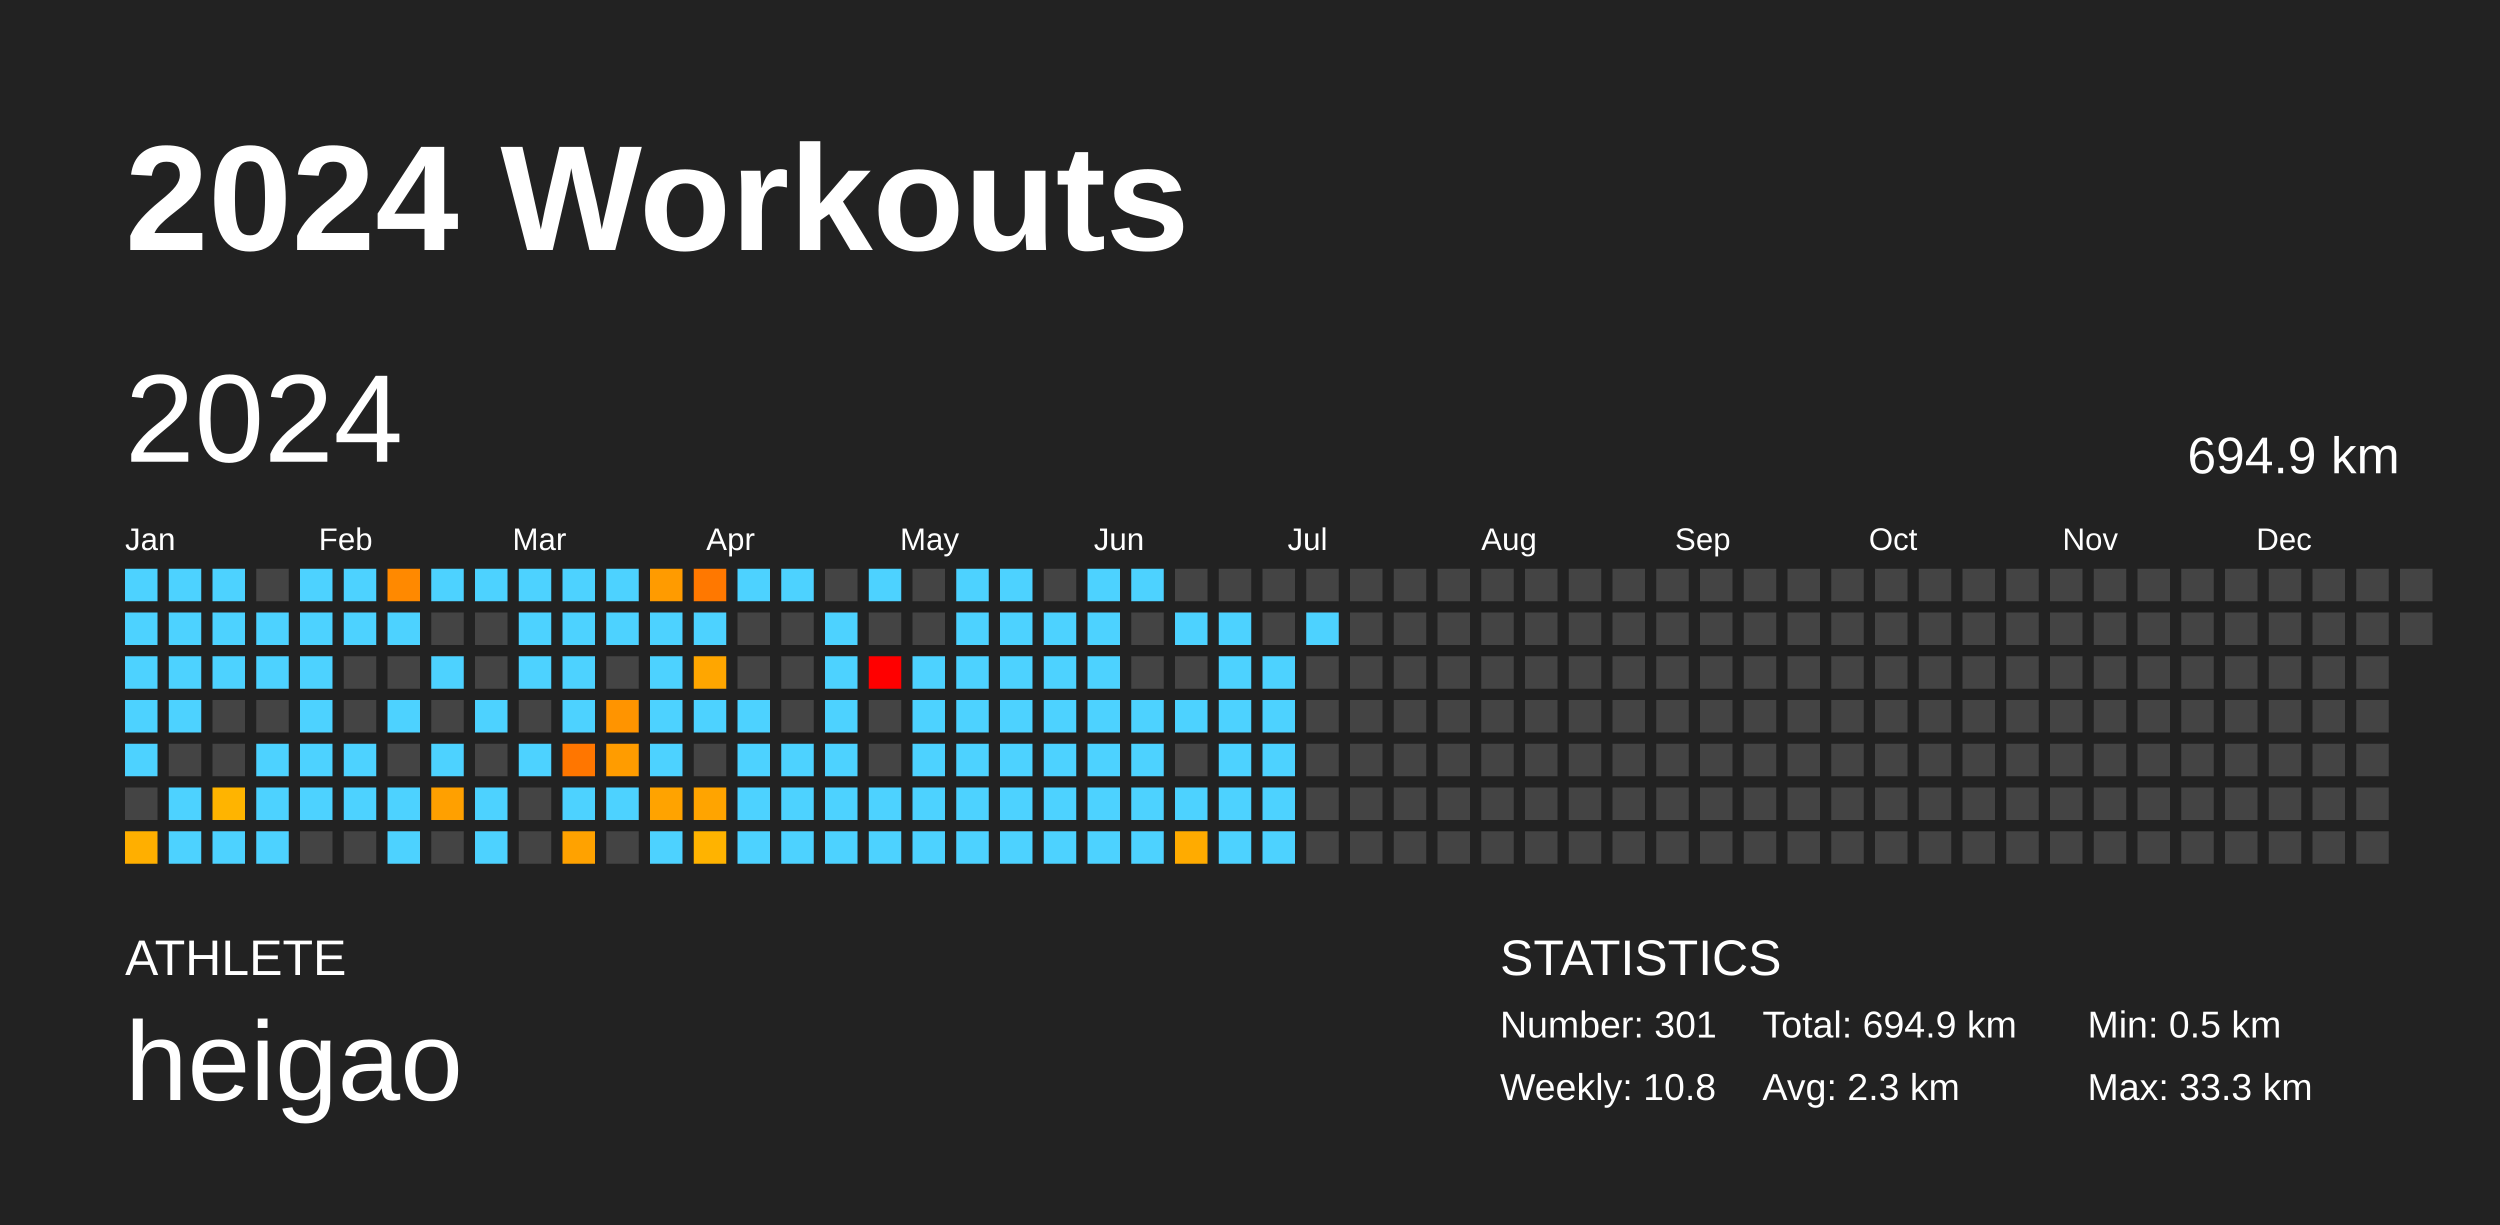
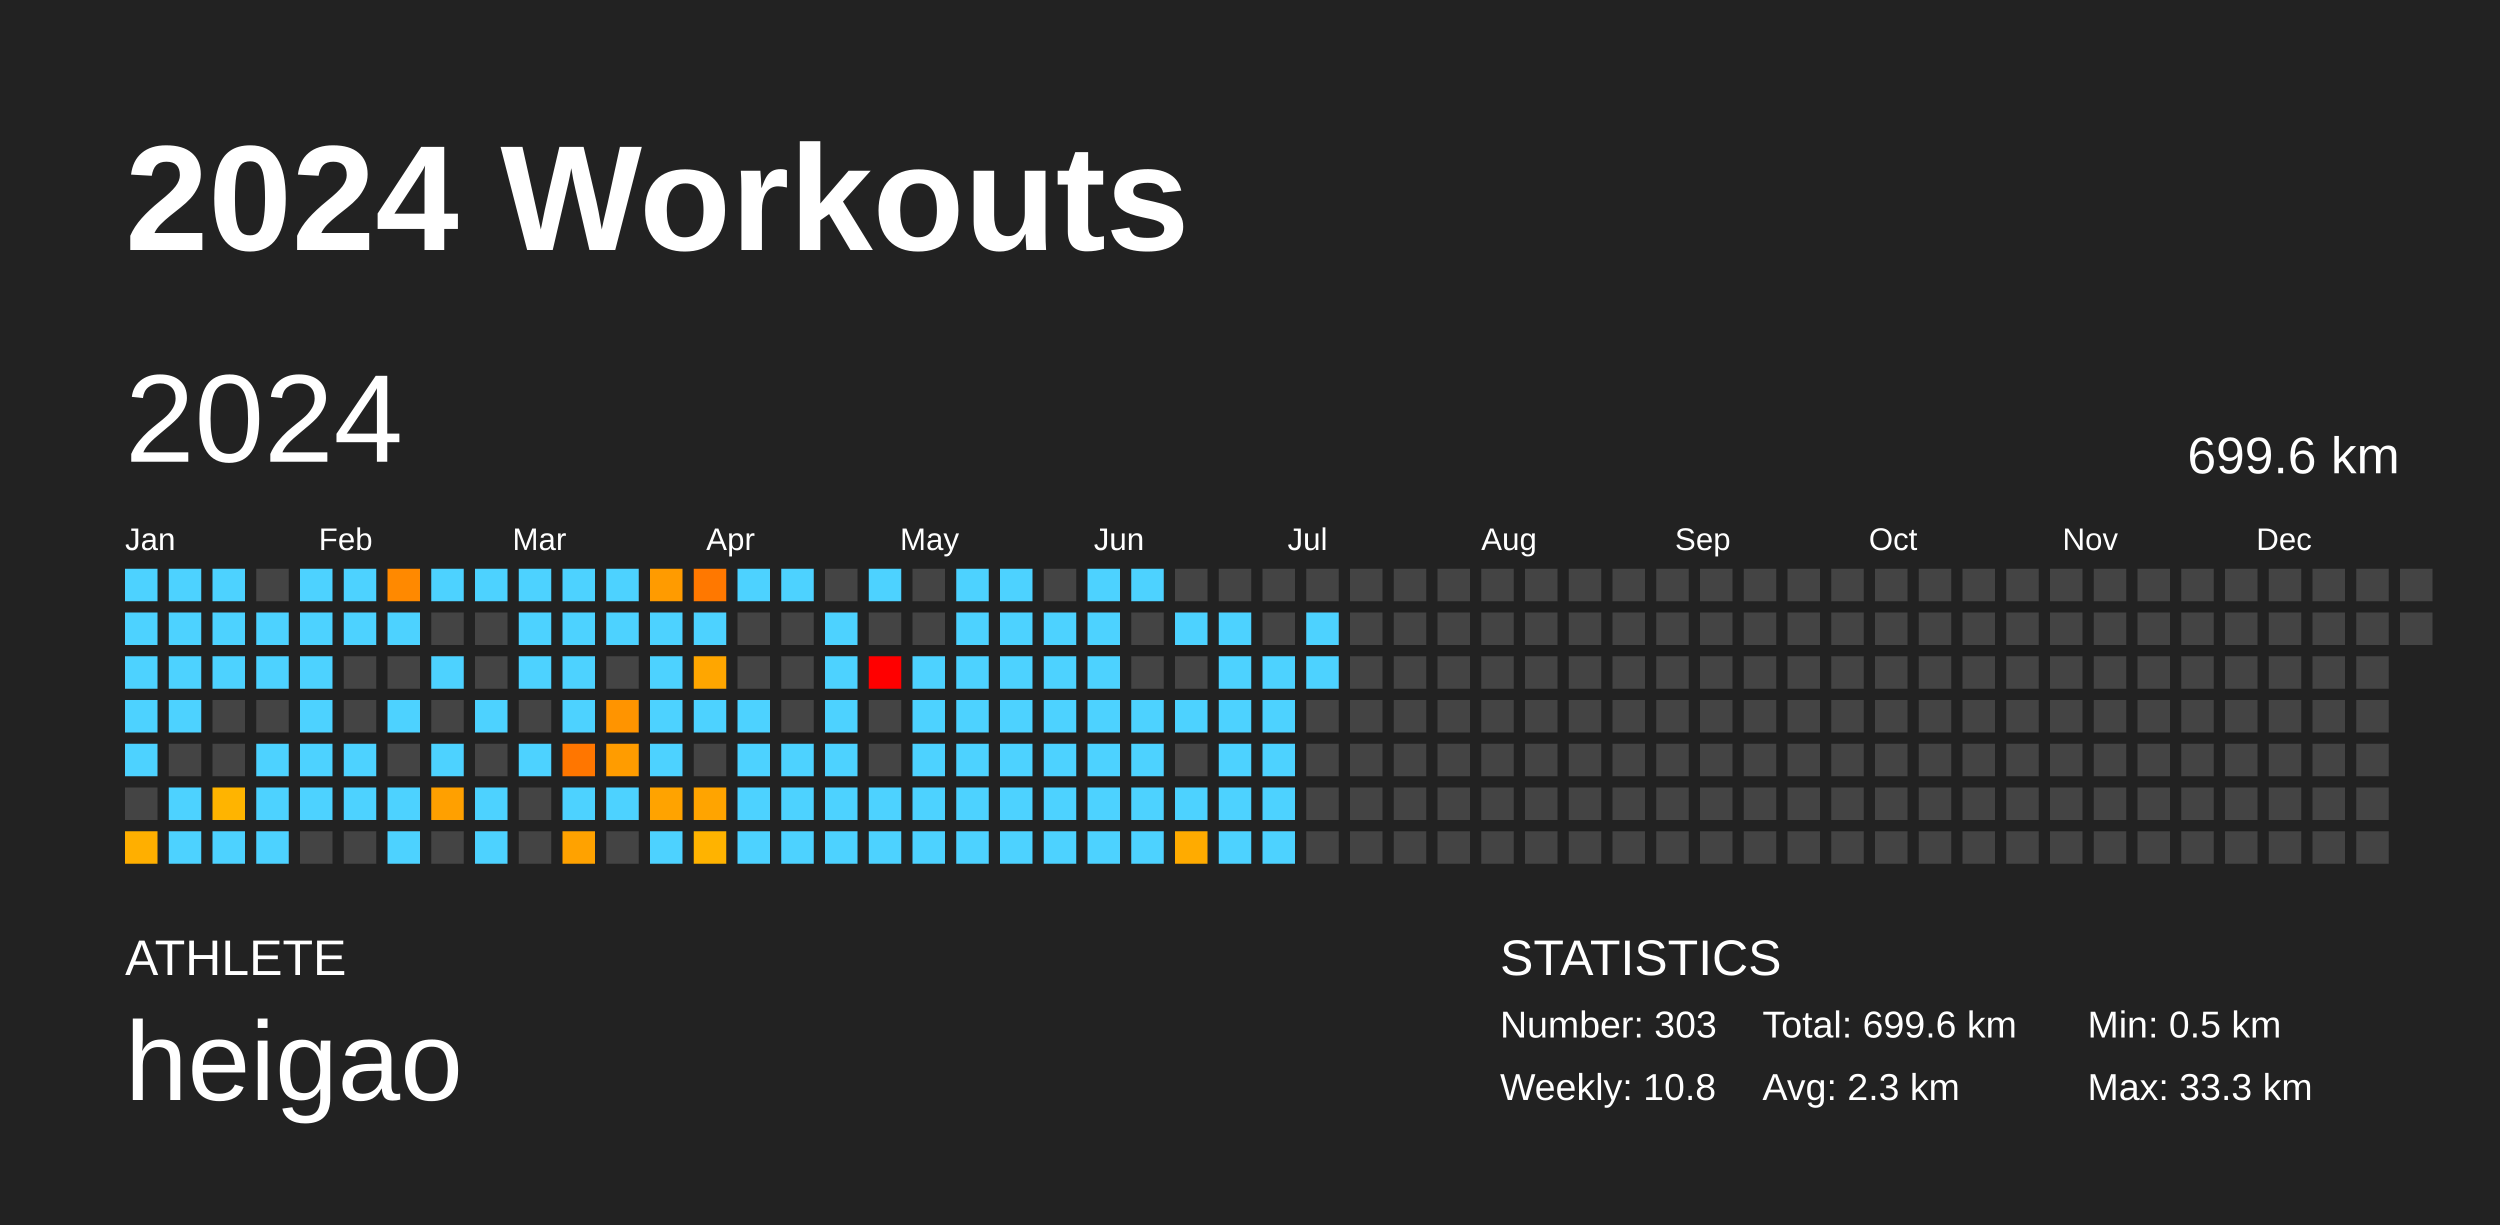
<svg xmlns="http://www.w3.org/2000/svg" baseProfile="full" height="98mm" version="1.1" viewBox="0,0,200,98" width="200mm">
  <defs />
  <rect fill="#222222" height="98" width="200" x="0" y="0" />
  <text fill="#FFFFFF" style="font-size:12px; font-family:Arial; font-weight:bold;" x="10" y="20">2024 Workouts</text>
  <text fill="#FFFFFF" style="font-size:4px; font-family:Arial" x="10" y="78">ATHLETE</text>
  <text fill="#FFFFFF" style="font-size:9px; font-family:Arial" x="10" y="88">heigao</text>
  <text fill="#FFFFFF" style="font-size:4px; font-family:Arial" x="120" y="78">STATISTICS</text>
-   <text fill="#FFFFFF" style="font-size:3px; font-family:Arial" x="120" y="83">Number: 301</text>
+   <text fill="#FFFFFF" style="font-size:3px; font-family:Arial" x="120" y="83">Number: 303</text>
  <text fill="#FFFFFF" style="font-size:3px; font-family:Arial" x="120" y="88">Weekly: 10.8</text>
-   <text fill="#FFFFFF" style="font-size:3px; font-family:Arial" x="141" y="83">Total: 694.9 km</text>
+   <text fill="#FFFFFF" style="font-size:3px; font-family:Arial" x="141" y="83">Total: 699.6 km</text>
  <text fill="#FFFFFF" style="font-size:3px; font-family:Arial" x="141" y="88">Avg: 2.3 km</text>
  <text fill="#FFFFFF" style="font-size:3px; font-family:Arial" x="167" y="83">Min: 0.5 km</text>
  <text fill="#FFFFFF" style="font-size:3px; font-family:Arial" x="167" y="88">Max: 33.3 km</text>
  <text dominant-baseline="hanging" fill="#FFFFFF" style="font-size:10.0px; font-family:Arial;" x="10" y="30">2024</text>
-   <text dominant-baseline="hanging" fill="#FFFFFF" style="font-size:4.125px; font-family:Arial;" x="175" y="35">694.9 km</text>
+   <text dominant-baseline="hanging" fill="#FFFFFF" style="font-size:4.125px; font-family:Arial;" x="175" y="35">699.6 km</text>
  <text fill="#FFFFFF" style="font-size:2.5px; font-family:Arial" x="10.0" y="44">Jan</text>
  <text fill="#FFFFFF" style="font-size:2.5px; font-family:Arial" x="25.5" y="44">Feb</text>
  <text fill="#FFFFFF" style="font-size:2.5px; font-family:Arial" x="41.0" y="44">Mar</text>
  <text fill="#FFFFFF" style="font-size:2.5px; font-family:Arial" x="56.5" y="44">Apr</text>
  <text fill="#FFFFFF" style="font-size:2.5px; font-family:Arial" x="72.0" y="44">May</text>
  <text fill="#FFFFFF" style="font-size:2.5px; font-family:Arial" x="87.5" y="44">Jun</text>
  <text fill="#FFFFFF" style="font-size:2.5px; font-family:Arial" x="103.0" y="44">Jul</text>
  <text fill="#FFFFFF" style="font-size:2.5px; font-family:Arial" x="118.5" y="44">Aug</text>
  <text fill="#FFFFFF" style="font-size:2.5px; font-family:Arial" x="134.0" y="44">Sep</text>
  <text fill="#FFFFFF" style="font-size:2.5px; font-family:Arial" x="149.5" y="44">Oct</text>
  <text fill="#FFFFFF" style="font-size:2.5px; font-family:Arial" x="165.0" y="44">Nov</text>
  <text fill="#FFFFFF" style="font-size:2.5px; font-family:Arial" x="180.5" y="44">Dec</text>
  <rect fill="#4dd2ff" height="2.6" width="2.6" x="10.0" y="45.5" />
  <rect fill="#4dd2ff" height="2.6" width="2.6" x="10.0" y="49.0" />
  <rect fill="#4dd2ff" height="2.6" width="2.6" x="10.0" y="52.5" />
  <rect fill="#4dd2ff" height="2.6" width="2.6" x="10.0" y="56.0" />
  <rect fill="#4dd2ff" height="2.6" width="2.6" x="10.0" y="59.5" />
  <rect fill="#444444" height="2.6" width="2.6" x="10.0" y="63.0" />
  <rect fill="#ffaf00" height="2.6" width="2.6" x="10.0" y="66.5" />
  <rect fill="#4dd2ff" height="2.6" width="2.6" x="13.5" y="45.5" />
  <rect fill="#4dd2ff" height="2.6" width="2.6" x="13.5" y="49.0" />
  <rect fill="#4dd2ff" height="2.6" width="2.6" x="13.5" y="52.5" />
  <rect fill="#4dd2ff" height="2.6" width="2.6" x="13.5" y="56.0" />
  <rect fill="#444444" height="2.6" width="2.6" x="13.5" y="59.5" />
  <rect fill="#4dd2ff" height="2.6" width="2.6" x="13.5" y="63.0" />
  <rect fill="#4dd2ff" height="2.6" width="2.6" x="13.5" y="66.5" />
  <rect fill="#4dd2ff" height="2.6" width="2.6" x="17.0" y="45.5" />
  <rect fill="#4dd2ff" height="2.6" width="2.6" x="17.0" y="49.0" />
  <rect fill="#4dd2ff" height="2.6" width="2.6" x="17.0" y="52.5" />
  <rect fill="#444444" height="2.6" width="2.6" x="17.0" y="56.0" />
  <rect fill="#444444" height="2.6" width="2.6" x="17.0" y="59.5" />
  <rect fill="#ffb400" height="2.6" width="2.6" x="17.0" y="63.0" />
  <rect fill="#4dd2ff" height="2.6" width="2.6" x="17.0" y="66.5" />
  <rect fill="#444444" height="2.6" width="2.6" x="20.5" y="45.5" />
  <rect fill="#4dd2ff" height="2.6" width="2.6" x="20.5" y="49.0" />
  <rect fill="#4dd2ff" height="2.6" width="2.6" x="20.5" y="52.5" />
  <rect fill="#444444" height="2.6" width="2.6" x="20.5" y="56.0" />
  <rect fill="#4dd2ff" height="2.6" width="2.6" x="20.5" y="59.5" />
  <rect fill="#4dd2ff" height="2.6" width="2.6" x="20.5" y="63.0" />
  <rect fill="#4dd2ff" height="2.6" width="2.6" x="20.5" y="66.5" />
  <rect fill="#4dd2ff" height="2.6" width="2.6" x="24.0" y="45.5" />
  <rect fill="#4dd2ff" height="2.6" width="2.6" x="24.0" y="49.0" />
  <rect fill="#4dd2ff" height="2.6" width="2.6" x="24.0" y="52.5" />
  <rect fill="#4dd2ff" height="2.6" width="2.6" x="24.0" y="56.0" />
  <rect fill="#4dd2ff" height="2.6" width="2.6" x="24.0" y="59.5" />
  <rect fill="#4dd2ff" height="2.6" width="2.6" x="24.0" y="63.0" />
  <rect fill="#444444" height="2.6" width="2.6" x="24.0" y="66.5" />
  <rect fill="#4dd2ff" height="2.6" width="2.6" x="27.5" y="45.5" />
  <rect fill="#4dd2ff" height="2.6" width="2.6" x="27.5" y="49.0" />
  <rect fill="#444444" height="2.6" width="2.6" x="27.5" y="52.5" />
  <rect fill="#444444" height="2.6" width="2.6" x="27.5" y="56.0" />
  <rect fill="#4dd2ff" height="2.6" width="2.6" x="27.5" y="59.5" />
  <rect fill="#4dd2ff" height="2.6" width="2.6" x="27.5" y="63.0" />
  <rect fill="#444444" height="2.6" width="2.6" x="27.5" y="66.5" />
  <rect fill="#ff8900" height="2.6" width="2.6" x="31.0" y="45.5" />
  <rect fill="#4dd2ff" height="2.6" width="2.6" x="31.0" y="49.0" />
  <rect fill="#444444" height="2.6" width="2.6" x="31.0" y="52.5" />
  <rect fill="#4dd2ff" height="2.6" width="2.6" x="31.0" y="56.0" />
  <rect fill="#444444" height="2.6" width="2.6" x="31.0" y="59.5" />
  <rect fill="#4dd2ff" height="2.6" width="2.6" x="31.0" y="63.0" />
  <rect fill="#4dd2ff" height="2.6" width="2.6" x="31.0" y="66.5" />
  <rect fill="#4dd2ff" height="2.6" width="2.6" x="34.5" y="45.5" />
  <rect fill="#444444" height="2.6" width="2.6" x="34.5" y="49.0" />
  <rect fill="#4dd2ff" height="2.6" width="2.6" x="34.5" y="52.5" />
  <rect fill="#444444" height="2.6" width="2.6" x="34.5" y="56.0" />
  <rect fill="#4dd2ff" height="2.6" width="2.6" x="34.5" y="59.5" />
  <rect fill="#ffa000" height="2.6" width="2.6" x="34.5" y="63.0" />
  <rect fill="#444444" height="2.6" width="2.6" x="34.5" y="66.5" />
  <rect fill="#4dd2ff" height="2.6" width="2.6" x="38.0" y="45.5" />
  <rect fill="#444444" height="2.6" width="2.6" x="38.0" y="49.0" />
  <rect fill="#444444" height="2.6" width="2.6" x="38.0" y="52.5" />
  <rect fill="#4dd2ff" height="2.6" width="2.6" x="38.0" y="56.0" />
  <rect fill="#444444" height="2.6" width="2.6" x="38.0" y="59.5" />
  <rect fill="#4dd2ff" height="2.6" width="2.6" x="38.0" y="63.0" />
  <rect fill="#4dd2ff" height="2.6" width="2.6" x="38.0" y="66.5" />
  <rect fill="#4dd2ff" height="2.6" width="2.6" x="41.5" y="45.5" />
  <rect fill="#4dd2ff" height="2.6" width="2.6" x="41.5" y="49.0" />
  <rect fill="#4dd2ff" height="2.6" width="2.6" x="41.5" y="52.5" />
  <rect fill="#444444" height="2.6" width="2.6" x="41.5" y="56.0" />
  <rect fill="#4dd2ff" height="2.6" width="2.6" x="41.5" y="59.5" />
  <rect fill="#444444" height="2.6" width="2.6" x="41.5" y="63.0" />
  <rect fill="#444444" height="2.6" width="2.6" x="41.5" y="66.5" />
  <rect fill="#4dd2ff" height="2.6" width="2.6" x="45.0" y="45.5" />
  <rect fill="#4dd2ff" height="2.6" width="2.6" x="45.0" y="49.0" />
  <rect fill="#4dd2ff" height="2.6" width="2.6" x="45.0" y="52.5" />
  <rect fill="#4dd2ff" height="2.6" width="2.6" x="45.0" y="56.0" />
  <rect fill="#ff7600" height="2.6" width="2.6" x="45.0" y="59.5" />
  <rect fill="#4dd2ff" height="2.6" width="2.6" x="45.0" y="63.0" />
  <rect fill="#ffa200" height="2.6" width="2.6" x="45.0" y="66.5" />
  <rect fill="#4dd2ff" height="2.6" width="2.6" x="48.5" y="45.5" />
  <rect fill="#4dd2ff" height="2.6" width="2.6" x="48.5" y="49.0" />
  <rect fill="#444444" height="2.6" width="2.6" x="48.5" y="52.5" />
  <rect fill="#ff9400" height="2.6" width="2.6" x="48.5" y="56.0" />
  <rect fill="#ff9c00" height="2.6" width="2.6" x="48.5" y="59.5" />
  <rect fill="#4dd2ff" height="2.6" width="2.6" x="48.5" y="63.0" />
  <rect fill="#444444" height="2.6" width="2.6" x="48.5" y="66.5" />
  <rect fill="#ff9b00" height="2.6" width="2.6" x="52.0" y="45.5" />
  <rect fill="#4dd2ff" height="2.6" width="2.6" x="52.0" y="49.0" />
  <rect fill="#4dd2ff" height="2.6" width="2.6" x="52.0" y="52.5" />
  <rect fill="#4dd2ff" height="2.6" width="2.6" x="52.0" y="56.0" />
  <rect fill="#4dd2ff" height="2.6" width="2.6" x="52.0" y="59.5" />
  <rect fill="#ffa300" height="2.6" width="2.6" x="52.0" y="63.0" />
  <rect fill="#4dd2ff" height="2.6" width="2.6" x="52.0" y="66.5" />
  <rect fill="#ff7800" height="2.6" width="2.6" x="55.5" y="45.5" />
  <rect fill="#4dd2ff" height="2.6" width="2.6" x="55.5" y="49.0" />
  <rect fill="#ffa600" height="2.6" width="2.6" x="55.5" y="52.5" />
  <rect fill="#4dd2ff" height="2.6" width="2.6" x="55.5" y="56.0" />
  <rect fill="#444444" height="2.6" width="2.6" x="55.5" y="59.5" />
  <rect fill="#ffa400" height="2.6" width="2.6" x="55.5" y="63.0" />
  <rect fill="#ffb300" height="2.6" width="2.6" x="55.5" y="66.5" />
  <rect fill="#4dd2ff" height="2.6" width="2.6" x="59.0" y="45.5" />
  <rect fill="#444444" height="2.6" width="2.6" x="59.0" y="49.0" />
  <rect fill="#444444" height="2.6" width="2.6" x="59.0" y="52.5" />
  <rect fill="#4dd2ff" height="2.6" width="2.6" x="59.0" y="56.0" />
  <rect fill="#4dd2ff" height="2.6" width="2.6" x="59.0" y="59.5" />
  <rect fill="#4dd2ff" height="2.6" width="2.6" x="59.0" y="63.0" />
  <rect fill="#4dd2ff" height="2.6" width="2.6" x="59.0" y="66.5" />
  <rect fill="#4dd2ff" height="2.6" width="2.6" x="62.5" y="45.5" />
  <rect fill="#444444" height="2.6" width="2.6" x="62.5" y="49.0" />
  <rect fill="#444444" height="2.6" width="2.6" x="62.5" y="52.5" />
  <rect fill="#444444" height="2.6" width="2.6" x="62.5" y="56.0" />
  <rect fill="#4dd2ff" height="2.6" width="2.6" x="62.5" y="59.5" />
  <rect fill="#4dd2ff" height="2.6" width="2.6" x="62.5" y="63.0" />
  <rect fill="#4dd2ff" height="2.6" width="2.6" x="62.5" y="66.5" />
  <rect fill="#444444" height="2.6" width="2.6" x="66.0" y="45.5" />
  <rect fill="#4dd2ff" height="2.6" width="2.6" x="66.0" y="49.0" />
  <rect fill="#4dd2ff" height="2.6" width="2.6" x="66.0" y="52.5" />
  <rect fill="#4dd2ff" height="2.6" width="2.6" x="66.0" y="56.0" />
  <rect fill="#4dd2ff" height="2.6" width="2.6" x="66.0" y="59.5" />
  <rect fill="#4dd2ff" height="2.6" width="2.6" x="66.0" y="63.0" />
  <rect fill="#4dd2ff" height="2.6" width="2.6" x="66.0" y="66.5" />
  <rect fill="#4dd2ff" height="2.6" width="2.6" x="69.5" y="45.5" />
  <rect fill="#444444" height="2.6" width="2.6" x="69.5" y="49.0" />
  <rect fill="red" height="2.6" width="2.6" x="69.5" y="52.5" />
  <rect fill="#444444" height="2.6" width="2.6" x="69.5" y="56.0" />
  <rect fill="#444444" height="2.6" width="2.6" x="69.5" y="59.5" />
  <rect fill="#4dd2ff" height="2.6" width="2.6" x="69.5" y="63.0" />
  <rect fill="#4dd2ff" height="2.6" width="2.6" x="69.5" y="66.5" />
  <rect fill="#444444" height="2.6" width="2.6" x="73.0" y="45.5" />
  <rect fill="#444444" height="2.6" width="2.6" x="73.0" y="49.0" />
  <rect fill="#4dd2ff" height="2.6" width="2.6" x="73.0" y="52.5" />
  <rect fill="#4dd2ff" height="2.6" width="2.6" x="73.0" y="56.0" />
  <rect fill="#4dd2ff" height="2.6" width="2.6" x="73.0" y="59.5" />
  <rect fill="#4dd2ff" height="2.6" width="2.6" x="73.0" y="63.0" />
  <rect fill="#4dd2ff" height="2.6" width="2.6" x="73.0" y="66.5" />
  <rect fill="#4dd2ff" height="2.6" width="2.6" x="76.5" y="45.5" />
  <rect fill="#4dd2ff" height="2.6" width="2.6" x="76.5" y="49.0" />
  <rect fill="#4dd2ff" height="2.6" width="2.6" x="76.5" y="52.5" />
  <rect fill="#4dd2ff" height="2.6" width="2.6" x="76.5" y="56.0" />
  <rect fill="#4dd2ff" height="2.6" width="2.6" x="76.5" y="59.5" />
  <rect fill="#4dd2ff" height="2.6" width="2.6" x="76.5" y="63.0" />
  <rect fill="#4dd2ff" height="2.6" width="2.6" x="76.5" y="66.5" />
  <rect fill="#4dd2ff" height="2.6" width="2.6" x="80.0" y="45.5" />
  <rect fill="#4dd2ff" height="2.6" width="2.6" x="80.0" y="49.0" />
  <rect fill="#4dd2ff" height="2.6" width="2.6" x="80.0" y="52.5" />
  <rect fill="#4dd2ff" height="2.6" width="2.6" x="80.0" y="56.0" />
  <rect fill="#4dd2ff" height="2.6" width="2.6" x="80.0" y="59.5" />
  <rect fill="#4dd2ff" height="2.6" width="2.6" x="80.0" y="63.0" />
  <rect fill="#4dd2ff" height="2.6" width="2.6" x="80.0" y="66.5" />
  <rect fill="#444444" height="2.6" width="2.6" x="83.5" y="45.5" />
  <rect fill="#4dd2ff" height="2.6" width="2.6" x="83.5" y="49.0" />
  <rect fill="#4dd2ff" height="2.6" width="2.6" x="83.5" y="52.5" />
  <rect fill="#4dd2ff" height="2.6" width="2.6" x="83.5" y="56.0" />
  <rect fill="#4dd2ff" height="2.6" width="2.6" x="83.5" y="59.5" />
  <rect fill="#4dd2ff" height="2.6" width="2.6" x="83.5" y="63.0" />
  <rect fill="#4dd2ff" height="2.6" width="2.6" x="83.5" y="66.5" />
  <rect fill="#4dd2ff" height="2.6" width="2.6" x="87.0" y="45.5" />
  <rect fill="#4dd2ff" height="2.6" width="2.6" x="87.0" y="49.0" />
  <rect fill="#4dd2ff" height="2.6" width="2.6" x="87.0" y="52.5" />
  <rect fill="#4dd2ff" height="2.6" width="2.6" x="87.0" y="56.0" />
  <rect fill="#4dd2ff" height="2.6" width="2.6" x="87.0" y="59.5" />
  <rect fill="#4dd2ff" height="2.6" width="2.6" x="87.0" y="63.0" />
  <rect fill="#4dd2ff" height="2.6" width="2.6" x="87.0" y="66.5" />
  <rect fill="#4dd2ff" height="2.6" width="2.6" x="90.5" y="45.5" />
  <rect fill="#444444" height="2.6" width="2.6" x="90.5" y="49.0" />
  <rect fill="#444444" height="2.6" width="2.6" x="90.5" y="52.5" />
  <rect fill="#4dd2ff" height="2.6" width="2.6" x="90.5" y="56.0" />
  <rect fill="#4dd2ff" height="2.6" width="2.6" x="90.5" y="59.5" />
  <rect fill="#4dd2ff" height="2.6" width="2.6" x="90.5" y="63.0" />
  <rect fill="#4dd2ff" height="2.6" width="2.6" x="90.5" y="66.5" />
  <rect fill="#444444" height="2.6" width="2.6" x="94.0" y="45.5" />
  <rect fill="#4dd2ff" height="2.6" width="2.6" x="94.0" y="49.0" />
  <rect fill="#444444" height="2.6" width="2.6" x="94.0" y="52.5" />
  <rect fill="#4dd2ff" height="2.6" width="2.6" x="94.0" y="56.0" />
  <rect fill="#444444" height="2.6" width="2.6" x="94.0" y="59.5" />
  <rect fill="#4dd2ff" height="2.6" width="2.6" x="94.0" y="63.0" />
  <rect fill="#ffab00" height="2.6" width="2.6" x="94.0" y="66.5" />
  <rect fill="#444444" height="2.6" width="2.6" x="97.5" y="45.5" />
  <rect fill="#4dd2ff" height="2.6" width="2.6" x="97.5" y="49.0" />
  <rect fill="#4dd2ff" height="2.6" width="2.6" x="97.5" y="52.5" />
  <rect fill="#4dd2ff" height="2.6" width="2.6" x="97.5" y="56.0" />
  <rect fill="#4dd2ff" height="2.6" width="2.6" x="97.5" y="59.5" />
  <rect fill="#4dd2ff" height="2.6" width="2.6" x="97.5" y="63.0" />
  <rect fill="#4dd2ff" height="2.6" width="2.6" x="97.5" y="66.5" />
  <rect fill="#444444" height="2.6" width="2.6" x="101.0" y="45.5" />
  <rect fill="#444444" height="2.6" width="2.6" x="101.0" y="49.0" />
  <rect fill="#4dd2ff" height="2.6" width="2.6" x="101.0" y="52.5" />
  <rect fill="#4dd2ff" height="2.6" width="2.6" x="101.0" y="56.0" />
  <rect fill="#4dd2ff" height="2.6" width="2.6" x="101.0" y="59.5" />
  <rect fill="#4dd2ff" height="2.6" width="2.6" x="101.0" y="63.0" />
  <rect fill="#4dd2ff" height="2.6" width="2.6" x="101.0" y="66.5" />
  <rect fill="#444444" height="2.6" width="2.6" x="104.5" y="45.5" />
  <rect fill="#4dd2ff" height="2.6" width="2.6" x="104.5" y="49.0" />
-   <rect fill="#444444" height="2.6" width="2.6" x="104.5" y="52.5" />
+   <rect fill="#4dd2ff" height="2.6" width="2.6" x="104.5" y="52.5" />
  <rect fill="#444444" height="2.6" width="2.6" x="104.5" y="56.0" />
  <rect fill="#444444" height="2.6" width="2.6" x="104.5" y="59.5" />
  <rect fill="#444444" height="2.6" width="2.6" x="104.5" y="63.0" />
  <rect fill="#444444" height="2.6" width="2.6" x="104.5" y="66.5" />
  <rect fill="#444444" height="2.6" width="2.6" x="108.0" y="45.5" />
  <rect fill="#444444" height="2.6" width="2.6" x="108.0" y="49.0" />
  <rect fill="#444444" height="2.6" width="2.6" x="108.0" y="52.5" />
  <rect fill="#444444" height="2.6" width="2.6" x="108.0" y="56.0" />
  <rect fill="#444444" height="2.6" width="2.6" x="108.0" y="59.5" />
  <rect fill="#444444" height="2.6" width="2.6" x="108.0" y="63.0" />
  <rect fill="#444444" height="2.6" width="2.6" x="108.0" y="66.5" />
  <rect fill="#444444" height="2.6" width="2.6" x="111.5" y="45.5" />
  <rect fill="#444444" height="2.6" width="2.6" x="111.5" y="49.0" />
  <rect fill="#444444" height="2.6" width="2.6" x="111.5" y="52.5" />
  <rect fill="#444444" height="2.6" width="2.6" x="111.5" y="56.0" />
  <rect fill="#444444" height="2.6" width="2.6" x="111.5" y="59.5" />
  <rect fill="#444444" height="2.6" width="2.6" x="111.5" y="63.0" />
  <rect fill="#444444" height="2.6" width="2.6" x="111.5" y="66.5" />
  <rect fill="#444444" height="2.6" width="2.6" x="115.0" y="45.5" />
  <rect fill="#444444" height="2.6" width="2.6" x="115.0" y="49.0" />
  <rect fill="#444444" height="2.6" width="2.6" x="115.0" y="52.5" />
  <rect fill="#444444" height="2.6" width="2.6" x="115.0" y="56.0" />
  <rect fill="#444444" height="2.6" width="2.6" x="115.0" y="59.5" />
  <rect fill="#444444" height="2.6" width="2.6" x="115.0" y="63.0" />
  <rect fill="#444444" height="2.6" width="2.6" x="115.0" y="66.5" />
  <rect fill="#444444" height="2.6" width="2.6" x="118.5" y="45.5" />
  <rect fill="#444444" height="2.6" width="2.6" x="118.5" y="49.0" />
  <rect fill="#444444" height="2.6" width="2.6" x="118.5" y="52.5" />
  <rect fill="#444444" height="2.6" width="2.6" x="118.5" y="56.0" />
  <rect fill="#444444" height="2.6" width="2.6" x="118.5" y="59.5" />
  <rect fill="#444444" height="2.6" width="2.6" x="118.5" y="63.0" />
  <rect fill="#444444" height="2.6" width="2.6" x="118.5" y="66.5" />
  <rect fill="#444444" height="2.6" width="2.6" x="122.0" y="45.5" />
  <rect fill="#444444" height="2.6" width="2.6" x="122.0" y="49.0" />
  <rect fill="#444444" height="2.6" width="2.6" x="122.0" y="52.5" />
  <rect fill="#444444" height="2.6" width="2.6" x="122.0" y="56.0" />
  <rect fill="#444444" height="2.6" width="2.6" x="122.0" y="59.5" />
  <rect fill="#444444" height="2.6" width="2.6" x="122.0" y="63.0" />
  <rect fill="#444444" height="2.6" width="2.6" x="122.0" y="66.5" />
  <rect fill="#444444" height="2.6" width="2.6" x="125.5" y="45.5" />
  <rect fill="#444444" height="2.6" width="2.6" x="125.5" y="49.0" />
  <rect fill="#444444" height="2.6" width="2.6" x="125.5" y="52.5" />
  <rect fill="#444444" height="2.6" width="2.6" x="125.5" y="56.0" />
  <rect fill="#444444" height="2.6" width="2.6" x="125.5" y="59.5" />
  <rect fill="#444444" height="2.6" width="2.6" x="125.5" y="63.0" />
  <rect fill="#444444" height="2.6" width="2.6" x="125.5" y="66.5" />
  <rect fill="#444444" height="2.6" width="2.6" x="129.0" y="45.5" />
  <rect fill="#444444" height="2.6" width="2.6" x="129.0" y="49.0" />
  <rect fill="#444444" height="2.6" width="2.6" x="129.0" y="52.5" />
  <rect fill="#444444" height="2.6" width="2.6" x="129.0" y="56.0" />
  <rect fill="#444444" height="2.6" width="2.6" x="129.0" y="59.5" />
  <rect fill="#444444" height="2.6" width="2.6" x="129.0" y="63.0" />
  <rect fill="#444444" height="2.6" width="2.6" x="129.0" y="66.5" />
  <rect fill="#444444" height="2.6" width="2.6" x="132.5" y="45.5" />
  <rect fill="#444444" height="2.6" width="2.6" x="132.5" y="49.0" />
  <rect fill="#444444" height="2.6" width="2.6" x="132.5" y="52.5" />
  <rect fill="#444444" height="2.6" width="2.6" x="132.5" y="56.0" />
  <rect fill="#444444" height="2.6" width="2.6" x="132.5" y="59.5" />
  <rect fill="#444444" height="2.6" width="2.6" x="132.5" y="63.0" />
  <rect fill="#444444" height="2.6" width="2.6" x="132.5" y="66.5" />
  <rect fill="#444444" height="2.6" width="2.6" x="136.0" y="45.5" />
  <rect fill="#444444" height="2.6" width="2.6" x="136.0" y="49.0" />
  <rect fill="#444444" height="2.6" width="2.6" x="136.0" y="52.5" />
  <rect fill="#444444" height="2.6" width="2.6" x="136.0" y="56.0" />
  <rect fill="#444444" height="2.6" width="2.6" x="136.0" y="59.5" />
  <rect fill="#444444" height="2.6" width="2.6" x="136.0" y="63.0" />
  <rect fill="#444444" height="2.6" width="2.6" x="136.0" y="66.5" />
  <rect fill="#444444" height="2.6" width="2.6" x="139.5" y="45.5" />
  <rect fill="#444444" height="2.6" width="2.6" x="139.5" y="49.0" />
  <rect fill="#444444" height="2.6" width="2.6" x="139.5" y="52.5" />
  <rect fill="#444444" height="2.6" width="2.6" x="139.5" y="56.0" />
  <rect fill="#444444" height="2.6" width="2.6" x="139.5" y="59.5" />
  <rect fill="#444444" height="2.6" width="2.6" x="139.5" y="63.0" />
  <rect fill="#444444" height="2.6" width="2.6" x="139.5" y="66.5" />
  <rect fill="#444444" height="2.6" width="2.6" x="143.0" y="45.5" />
  <rect fill="#444444" height="2.6" width="2.6" x="143.0" y="49.0" />
  <rect fill="#444444" height="2.6" width="2.6" x="143.0" y="52.5" />
  <rect fill="#444444" height="2.6" width="2.6" x="143.0" y="56.0" />
  <rect fill="#444444" height="2.6" width="2.6" x="143.0" y="59.5" />
  <rect fill="#444444" height="2.6" width="2.6" x="143.0" y="63.0" />
  <rect fill="#444444" height="2.6" width="2.6" x="143.0" y="66.5" />
  <rect fill="#444444" height="2.6" width="2.6" x="146.5" y="45.5" />
  <rect fill="#444444" height="2.6" width="2.6" x="146.5" y="49.0" />
  <rect fill="#444444" height="2.6" width="2.6" x="146.5" y="52.5" />
  <rect fill="#444444" height="2.6" width="2.6" x="146.5" y="56.0" />
  <rect fill="#444444" height="2.6" width="2.6" x="146.5" y="59.5" />
  <rect fill="#444444" height="2.6" width="2.6" x="146.5" y="63.0" />
  <rect fill="#444444" height="2.6" width="2.6" x="146.5" y="66.5" />
  <rect fill="#444444" height="2.6" width="2.6" x="150.0" y="45.5" />
  <rect fill="#444444" height="2.6" width="2.6" x="150.0" y="49.0" />
  <rect fill="#444444" height="2.6" width="2.6" x="150.0" y="52.5" />
  <rect fill="#444444" height="2.6" width="2.6" x="150.0" y="56.0" />
  <rect fill="#444444" height="2.6" width="2.6" x="150.0" y="59.5" />
  <rect fill="#444444" height="2.6" width="2.6" x="150.0" y="63.0" />
  <rect fill="#444444" height="2.6" width="2.6" x="150.0" y="66.5" />
  <rect fill="#444444" height="2.6" width="2.6" x="153.5" y="45.5" />
  <rect fill="#444444" height="2.6" width="2.6" x="153.5" y="49.0" />
  <rect fill="#444444" height="2.6" width="2.6" x="153.5" y="52.5" />
  <rect fill="#444444" height="2.6" width="2.6" x="153.5" y="56.0" />
  <rect fill="#444444" height="2.6" width="2.6" x="153.5" y="59.5" />
  <rect fill="#444444" height="2.6" width="2.6" x="153.5" y="63.0" />
  <rect fill="#444444" height="2.6" width="2.6" x="153.5" y="66.5" />
  <rect fill="#444444" height="2.6" width="2.6" x="157.0" y="45.5" />
  <rect fill="#444444" height="2.6" width="2.6" x="157.0" y="49.0" />
  <rect fill="#444444" height="2.6" width="2.6" x="157.0" y="52.5" />
  <rect fill="#444444" height="2.6" width="2.6" x="157.0" y="56.0" />
  <rect fill="#444444" height="2.6" width="2.6" x="157.0" y="59.5" />
  <rect fill="#444444" height="2.6" width="2.6" x="157.0" y="63.0" />
  <rect fill="#444444" height="2.6" width="2.6" x="157.0" y="66.5" />
  <rect fill="#444444" height="2.6" width="2.6" x="160.5" y="45.5" />
  <rect fill="#444444" height="2.6" width="2.6" x="160.5" y="49.0" />
  <rect fill="#444444" height="2.6" width="2.6" x="160.5" y="52.5" />
  <rect fill="#444444" height="2.6" width="2.6" x="160.5" y="56.0" />
  <rect fill="#444444" height="2.6" width="2.6" x="160.5" y="59.5" />
  <rect fill="#444444" height="2.6" width="2.6" x="160.5" y="63.0" />
  <rect fill="#444444" height="2.6" width="2.6" x="160.5" y="66.5" />
  <rect fill="#444444" height="2.6" width="2.6" x="164.0" y="45.5" />
  <rect fill="#444444" height="2.6" width="2.6" x="164.0" y="49.0" />
  <rect fill="#444444" height="2.6" width="2.6" x="164.0" y="52.5" />
  <rect fill="#444444" height="2.6" width="2.6" x="164.0" y="56.0" />
  <rect fill="#444444" height="2.6" width="2.6" x="164.0" y="59.5" />
  <rect fill="#444444" height="2.6" width="2.6" x="164.0" y="63.0" />
  <rect fill="#444444" height="2.6" width="2.6" x="164.0" y="66.5" />
  <rect fill="#444444" height="2.6" width="2.6" x="167.5" y="45.5" />
  <rect fill="#444444" height="2.6" width="2.6" x="167.5" y="49.0" />
  <rect fill="#444444" height="2.6" width="2.6" x="167.5" y="52.5" />
  <rect fill="#444444" height="2.6" width="2.6" x="167.5" y="56.0" />
  <rect fill="#444444" height="2.6" width="2.6" x="167.5" y="59.5" />
  <rect fill="#444444" height="2.6" width="2.6" x="167.5" y="63.0" />
  <rect fill="#444444" height="2.6" width="2.6" x="167.5" y="66.5" />
  <rect fill="#444444" height="2.6" width="2.6" x="171.0" y="45.5" />
  <rect fill="#444444" height="2.6" width="2.6" x="171.0" y="49.0" />
  <rect fill="#444444" height="2.6" width="2.6" x="171.0" y="52.5" />
  <rect fill="#444444" height="2.6" width="2.6" x="171.0" y="56.0" />
  <rect fill="#444444" height="2.6" width="2.6" x="171.0" y="59.5" />
  <rect fill="#444444" height="2.6" width="2.6" x="171.0" y="63.0" />
  <rect fill="#444444" height="2.6" width="2.6" x="171.0" y="66.5" />
  <rect fill="#444444" height="2.6" width="2.6" x="174.5" y="45.5" />
  <rect fill="#444444" height="2.6" width="2.6" x="174.5" y="49.0" />
  <rect fill="#444444" height="2.6" width="2.6" x="174.5" y="52.5" />
  <rect fill="#444444" height="2.6" width="2.6" x="174.5" y="56.0" />
  <rect fill="#444444" height="2.6" width="2.6" x="174.5" y="59.5" />
  <rect fill="#444444" height="2.6" width="2.6" x="174.5" y="63.0" />
  <rect fill="#444444" height="2.6" width="2.6" x="174.5" y="66.5" />
  <rect fill="#444444" height="2.6" width="2.6" x="178.0" y="45.5" />
  <rect fill="#444444" height="2.6" width="2.6" x="178.0" y="49.0" />
  <rect fill="#444444" height="2.6" width="2.6" x="178.0" y="52.5" />
  <rect fill="#444444" height="2.6" width="2.6" x="178.0" y="56.0" />
  <rect fill="#444444" height="2.6" width="2.6" x="178.0" y="59.5" />
  <rect fill="#444444" height="2.6" width="2.6" x="178.0" y="63.0" />
  <rect fill="#444444" height="2.6" width="2.6" x="178.0" y="66.5" />
  <rect fill="#444444" height="2.6" width="2.6" x="181.5" y="45.5" />
  <rect fill="#444444" height="2.6" width="2.6" x="181.5" y="49.0" />
  <rect fill="#444444" height="2.6" width="2.6" x="181.5" y="52.5" />
  <rect fill="#444444" height="2.6" width="2.6" x="181.5" y="56.0" />
  <rect fill="#444444" height="2.6" width="2.6" x="181.5" y="59.5" />
  <rect fill="#444444" height="2.6" width="2.6" x="181.5" y="63.0" />
  <rect fill="#444444" height="2.6" width="2.6" x="181.5" y="66.5" />
  <rect fill="#444444" height="2.6" width="2.6" x="185.0" y="45.5" />
  <rect fill="#444444" height="2.6" width="2.6" x="185.0" y="49.0" />
  <rect fill="#444444" height="2.6" width="2.6" x="185.0" y="52.5" />
  <rect fill="#444444" height="2.6" width="2.6" x="185.0" y="56.0" />
  <rect fill="#444444" height="2.6" width="2.6" x="185.0" y="59.5" />
  <rect fill="#444444" height="2.6" width="2.6" x="185.0" y="63.0" />
  <rect fill="#444444" height="2.6" width="2.6" x="185.0" y="66.5" />
  <rect fill="#444444" height="2.6" width="2.6" x="188.5" y="45.5" />
  <rect fill="#444444" height="2.6" width="2.6" x="188.5" y="49.0" />
  <rect fill="#444444" height="2.6" width="2.6" x="188.5" y="52.5" />
  <rect fill="#444444" height="2.6" width="2.6" x="188.5" y="56.0" />
  <rect fill="#444444" height="2.6" width="2.6" x="188.5" y="59.5" />
  <rect fill="#444444" height="2.6" width="2.6" x="188.5" y="63.0" />
  <rect fill="#444444" height="2.6" width="2.6" x="188.5" y="66.5" />
  <rect fill="#444444" height="2.6" width="2.6" x="192.0" y="45.5" />
  <rect fill="#444444" height="2.6" width="2.6" x="192.0" y="49.0" />
</svg>
